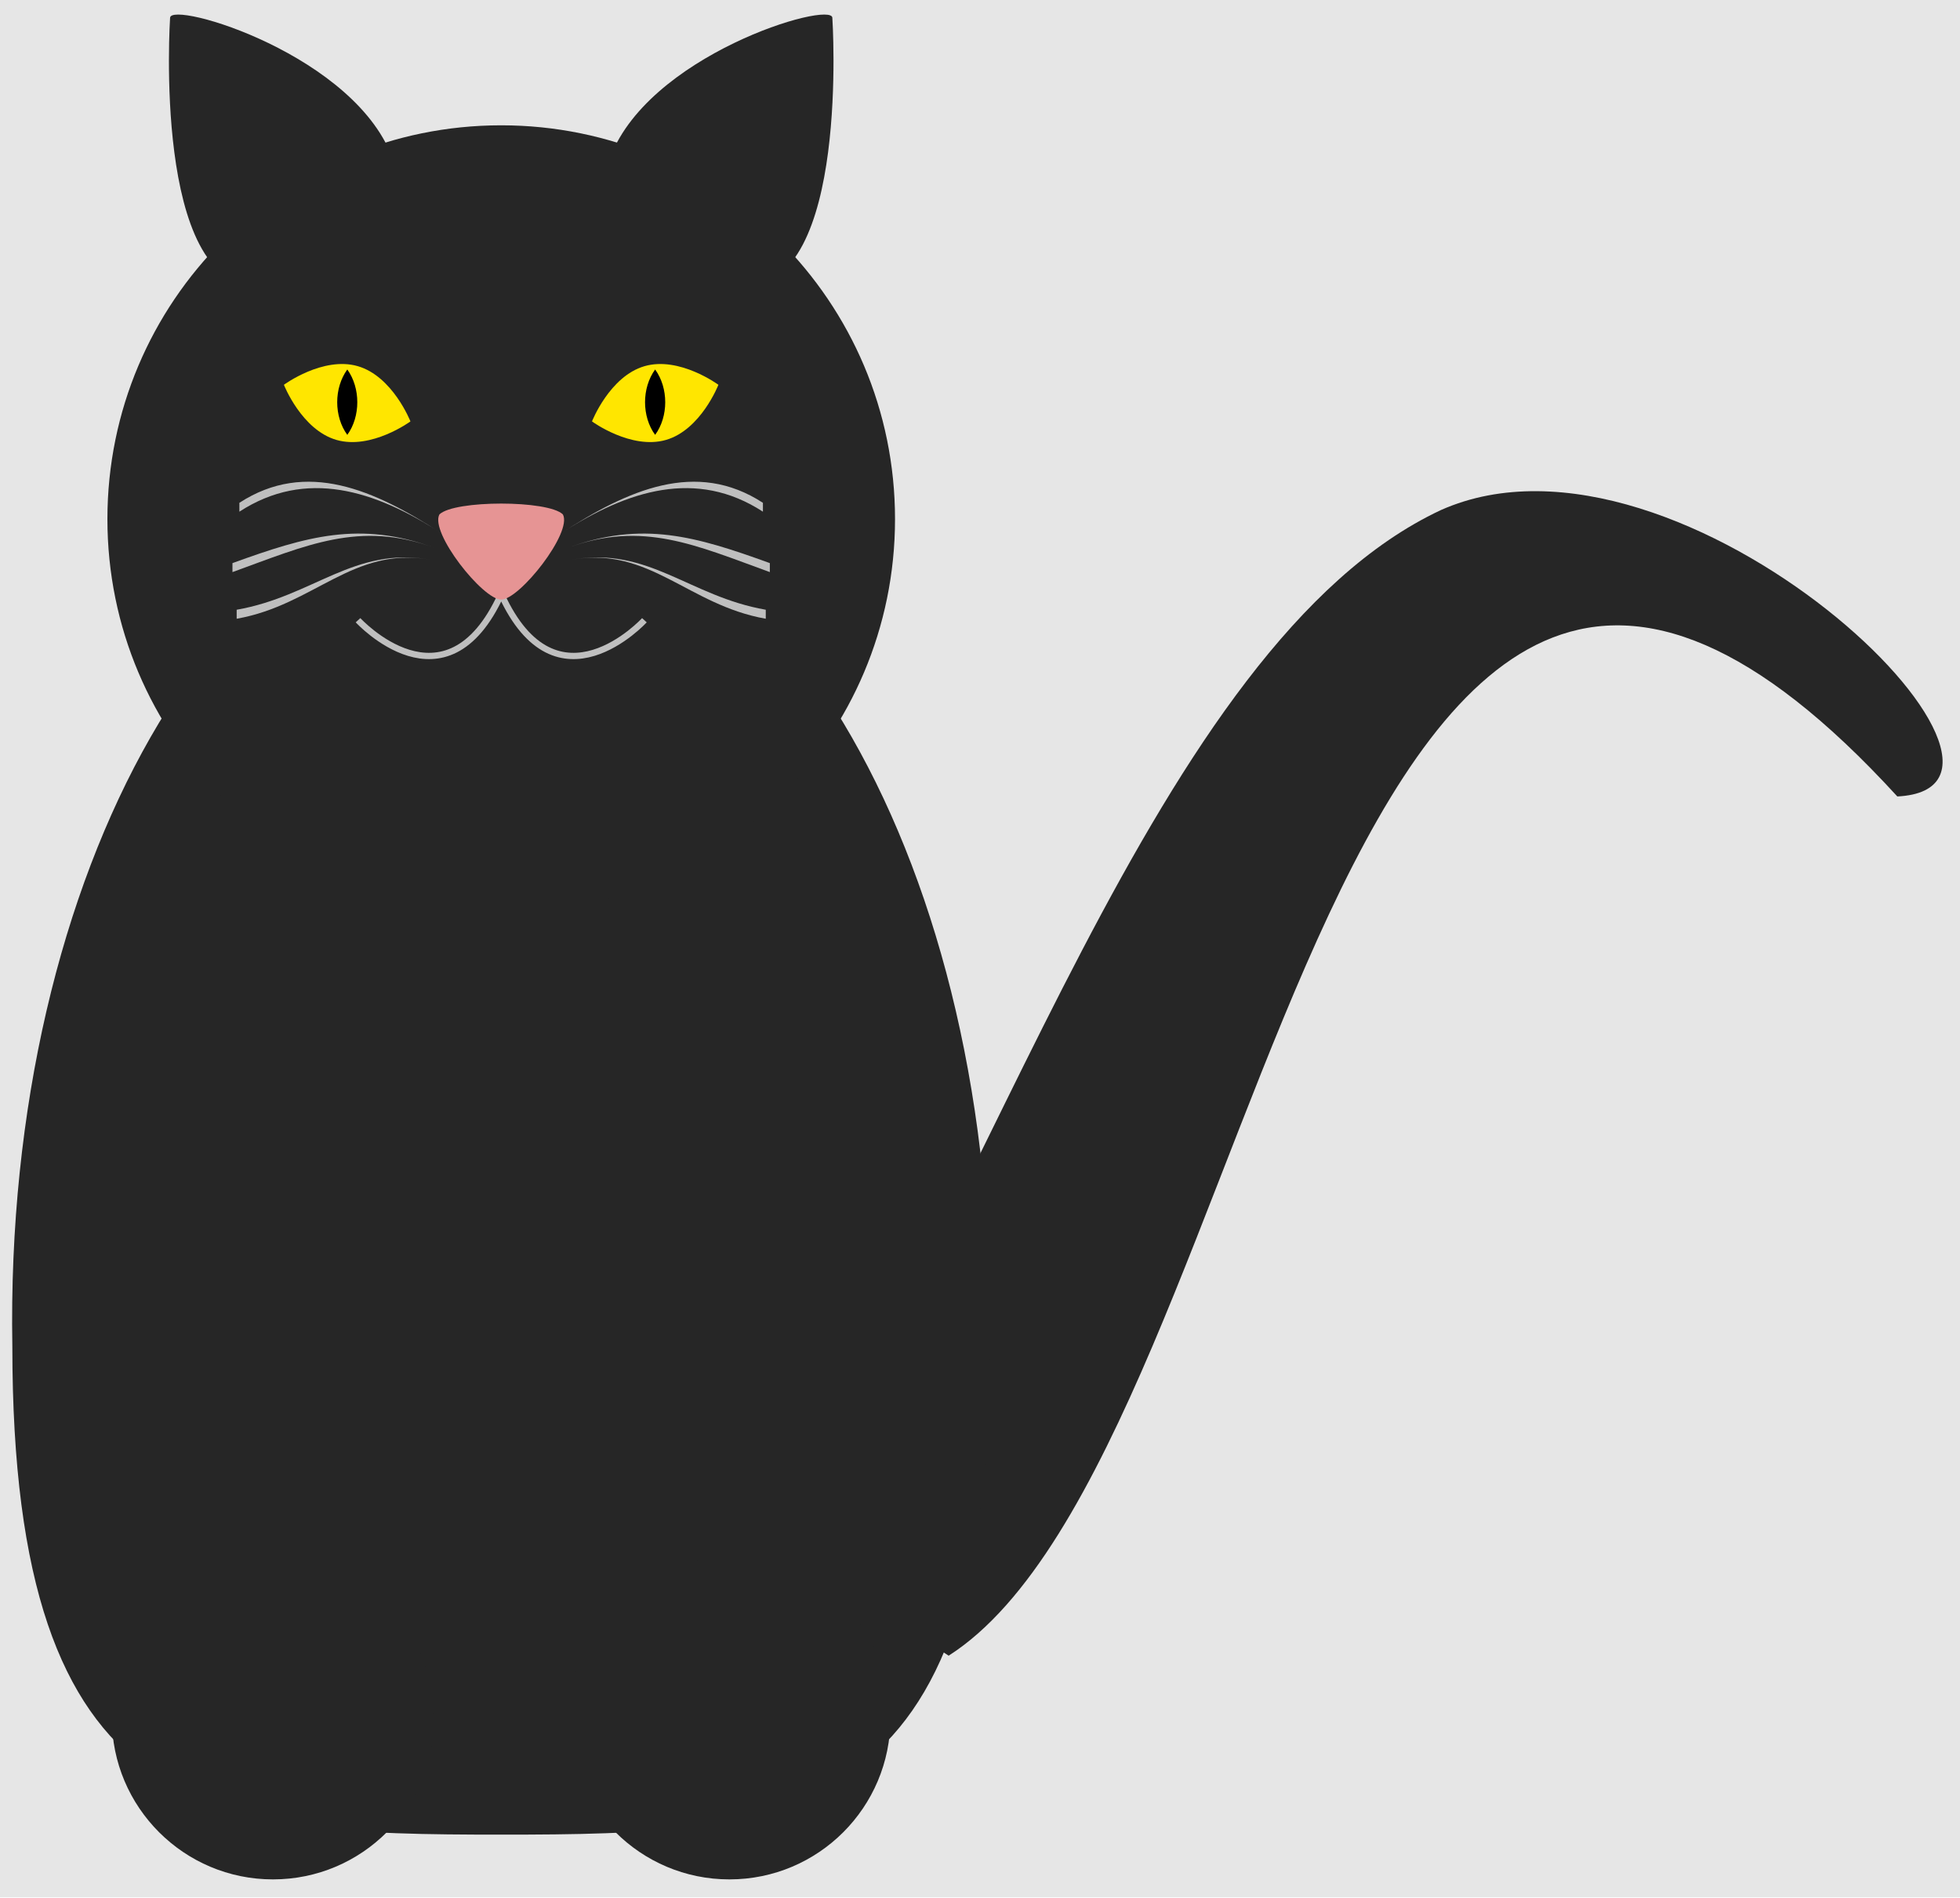
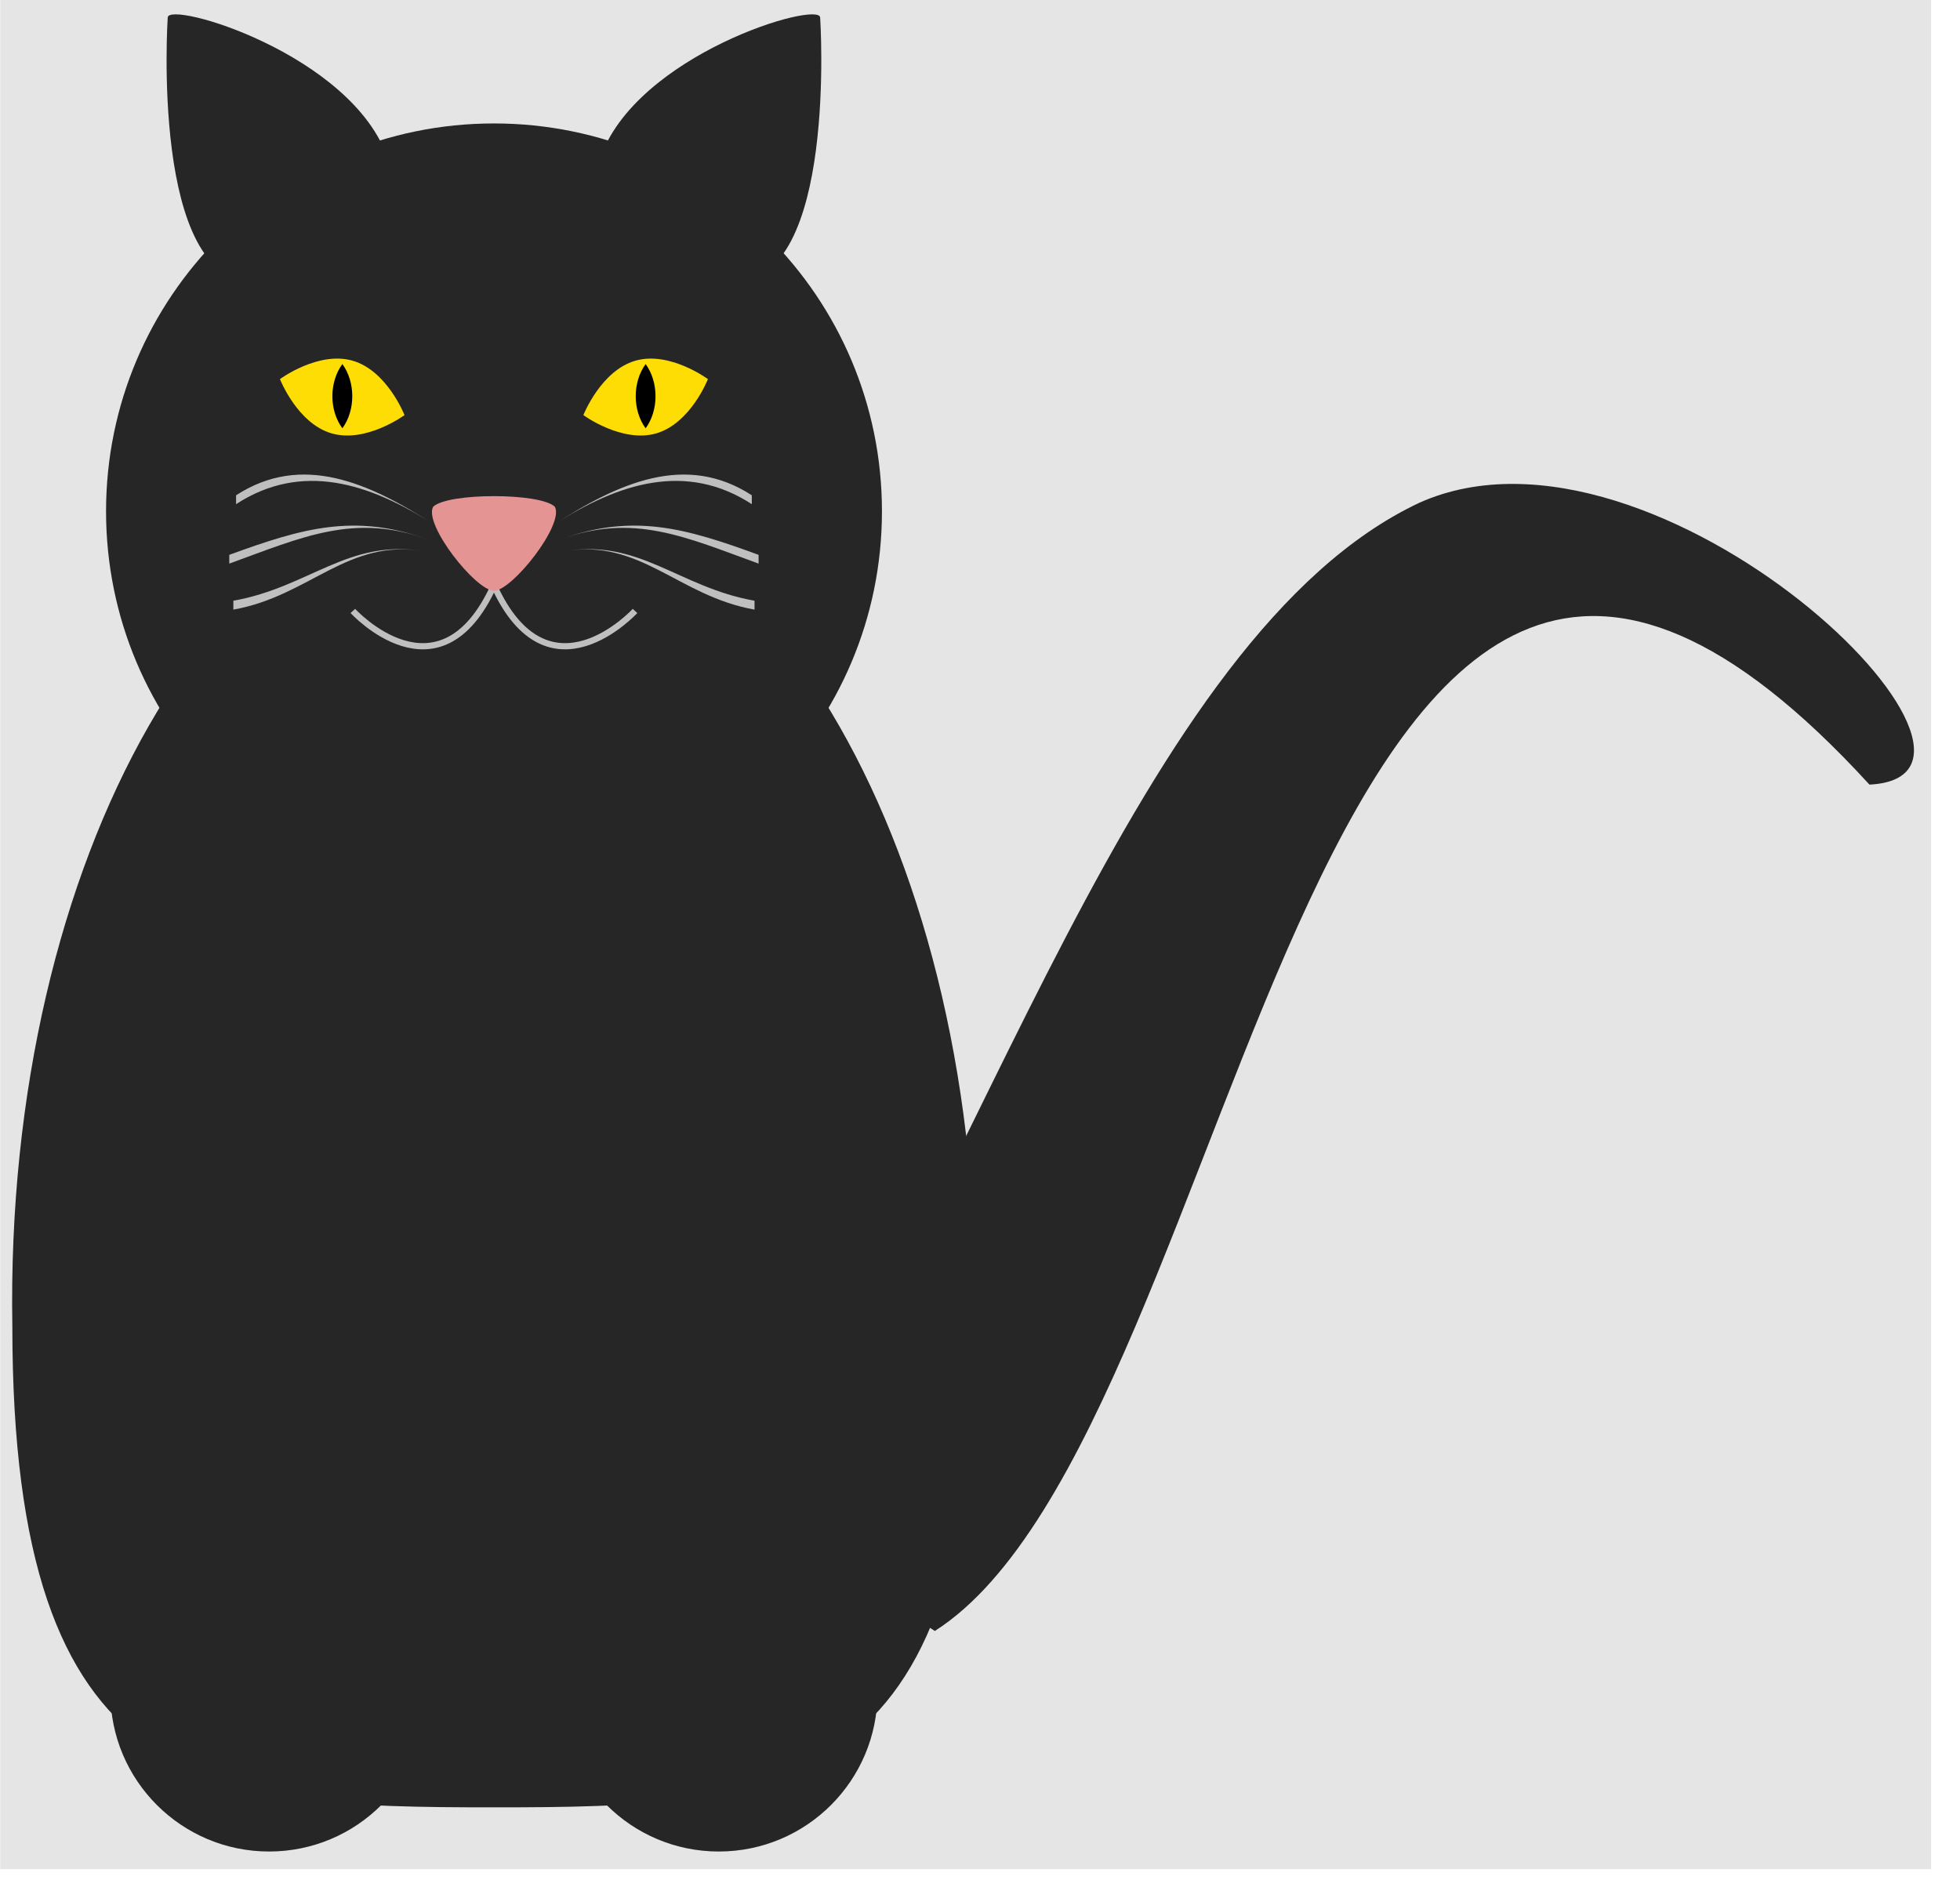
- <svg xmlns="http://www.w3.org/2000/svg" version="1.1" viewBox="0 -60.094 62.079 60.094">
-   <g id="page1">
-     <g transform="matrix(1 0 0 -1 0 0)">
-       <path d="M0 0H62.312V60.32H0Z" fill="#e6e6e6" />
-       <path d="M24.379 11.34C31.465 21.828 36.566 39.684 45.637 43.938C53.293 47.34 65.766 35.148 60.094 34.867C41.953 54.707 40.254 14.172 30.047 7.652Z" fill="#262626" />
-       <path d="M31.355 17.445C31.355 2.332 25.113 1.984 15.875 1.984C6.637 1.984 0.391 2.332 0.391 17.445C0.129 32.562 7.156 44.695 15.875 44.695C24.59 44.695 31.617 32.562 31.355 17.445Z" fill="#262626" />
-       <path d="M19.277 54.969C20.41 58.348 26.363 60.094 26.363 59.527C26.363 59.527 26.93 51.023 23.586 51.023C21.234 50.457 19.277 50.457 19.277 54.969Z" fill="#262626" />
-       <path d="M12.473 54.969C11.34 58.348 5.387 60.094 5.387 59.527C5.387 59.527 4.82 51.023 8.16 51.023C10.512 50.457 12.473 50.457 12.473 54.969Z" fill="#262626" />
-       <path d="M28.348 43.652C28.348 50.543 22.762 56.125 15.875 56.125C8.984 56.125 3.402 50.543 3.402 43.652C3.402 36.766 8.984 31.18 15.875 31.18C22.762 31.18 28.348 36.766 28.348 43.652Z" fill="#262626" />
-       <path d="M13 46.746C13 46.746 11.762 45.84 10.656 46.16C9.551 46.48 8.992 47.906 8.992 47.906S10.227 48.816 11.332 48.496C12.438 48.176 13 46.746 13 46.746Z" fill="#ffe600" />
-       <path d="M18.75 46.746C18.75 46.746 19.988 45.84 21.094 46.16C22.199 46.48 22.754 47.906 22.754 47.906S21.52 48.816 20.414 48.496C19.309 48.176 18.75 46.746 18.75 46.746Z" fill="#ffe600" />
-       <path d="M11 48.391C11.422 47.805 11.422 46.902 11 46.32C10.574 46.902 10.574 47.805 11 48.391Z" />
-       <path d="M20.75 48.391C21.176 47.805 21.176 46.902 20.75 46.32C20.324 46.902 20.324 47.805 20.75 48.391Z" />
-       <path d="M11.34 40.449C11.34 40.449 14.117 37.418 15.875 41.273C17.633 37.418 20.41 40.449 20.41 40.449" stroke="#bfbfbf" fill="none" stroke-width="0.199" stroke-miterlimit="10" />
-       <path d="M13.918 43.801C14.391 44.258 17.359 44.258 17.828 43.801C18.141 43.23 16.457 41.102 15.875 41.102C15.289 41.102 13.605 43.23 13.918 43.801Z" fill="#e69494" />
-       <path d="M18.109 42.367C20.574 42.801 21.789 40.93 24.254 40.496V40.781C21.82 41.207 20.547 42.793 18.109 42.367Z" fill="#bfbfbf" />
-       <path d="M13.641 42.367C11.176 42.801 9.957 40.93 7.496 40.496V40.781C9.93 41.207 11.203 42.793 13.641 42.367Z" fill="#bfbfbf" />
-       <path d="M18.004 42.75C20.359 43.605 22.027 42.828 24.383 41.973V42.258C22.035 43.109 20.352 43.602 18.004 42.75Z" fill="#bfbfbf" />
-       <path d="M13.742 42.75C11.387 43.605 9.719 42.828 7.363 41.973V42.258C9.711 43.109 11.395 43.602 13.742 42.75Z" fill="#bfbfbf" />
-       <path d="M17.777 43.207C19.883 44.574 22.059 45.254 24.164 43.887V44.168C22.051 45.543 19.891 44.582 17.777 43.207Z" fill="#bfbfbf" />
-       <path d="M13.973 43.207C11.867 44.574 9.688 45.254 7.582 43.887V44.168C9.699 45.543 11.859 44.582 13.973 43.207Z" fill="#bfbfbf" />
-       <path d="M13.746 5.668C13.746 8.488 11.465 10.77 8.645 10.77C5.828 10.77 3.543 8.488 3.543 5.668C3.543 2.852 5.828 0.566 8.645 0.566C11.465 0.566 13.746 2.852 13.746 5.668Z" fill="#262626" />
-       <path d="M28.203 5.668C28.203 8.488 25.922 10.77 23.102 10.77C20.285 10.77 18 8.488 18 5.668C18 2.852 20.285 0.566 23.102 0.566C25.922 0.566 28.203 2.852 28.203 5.668Z" fill="#262626" />
-     </g>
+ <svg xmlns="http://www.w3.org/2000/svg" width="62.079" height="60.094" viewBox="0 0 62.079 60.094">
+   <defs>
+     <clipPath id="clip-0">
+       <path clip-rule="nonzero" d="M 0.008 0 L 61.164 0 L 61.164 59.203 L 0.008 59.203 Z M 0.008 0 " />
+     </clipPath>
+     <clipPath id="clip-1">
+       <path clip-rule="nonzero" d="M 0.008 15 L 31 15 L 31 58 L 0.008 58 Z M 0.008 15 " />
+     </clipPath>
+   </defs>
+   <g clip-path="url(#clip-0)">
+     <path fill-rule="nonzero" fill="rgb(89.999%, 89.999%, 89.999%)" fill-opacity="1" d="M 0.008 59.203 L 61.164 59.203 L 61.164 0 L 0.008 0 Z M 0.008 59.203 " />
  </g>
+   <path fill-rule="nonzero" fill="rgb(14.999%, 14.999%, 14.999%)" fill-opacity="1" d="M 24.023 48.031 C 31.004 37.699 36.031 20.105 44.969 15.918 C 52.508 12.566 64.793 24.574 59.211 24.852 C 41.336 5.305 39.66 45.238 29.609 51.66 Z M 24.023 48.031 " />
+   <g clip-path="url(#clip-1)">
+     <path fill-rule="nonzero" fill="rgb(14.999%, 14.999%, 14.999%)" fill-opacity="1" d="M 30.898 42.012 C 30.898 56.902 24.746 57.246 15.645 57.246 C 6.543 57.246 0.391 56.902 0.391 42.012 C 0.137 27.125 7.059 15.168 15.645 15.168 C 24.234 15.168 31.156 27.125 30.898 42.012 Z M 30.898 42.012 " />
+   </g>
+   <path fill-rule="nonzero" fill="rgb(14.999%, 14.999%, 14.999%)" fill-opacity="1" d="M 18.996 5.047 C 20.113 1.719 25.977 0 25.977 0.559 C 25.977 0.559 26.535 8.934 23.242 8.934 C 20.926 9.492 18.996 9.492 18.996 5.047 Z M 18.996 5.047 " />
+   <path fill-rule="nonzero" fill="rgb(14.999%, 14.999%, 14.999%)" fill-opacity="1" d="M 12.293 5.047 C 11.176 1.719 5.312 0 5.312 0.559 C 5.312 0.559 4.754 8.934 8.047 8.934 C 10.363 9.492 12.293 9.492 12.293 5.047 Z M 12.293 5.047 " />
+   <path fill-rule="nonzero" fill="rgb(14.999%, 14.999%, 14.999%)" fill-opacity="1" d="M 27.934 16.195 C 27.934 9.41 22.434 3.91 15.645 3.91 C 8.859 3.91 3.359 9.41 3.359 16.195 C 3.359 22.98 8.859 28.484 15.645 28.484 C 22.434 28.484 27.934 22.98 27.934 16.195 Z M 27.934 16.195 " />
+   <path fill-rule="nonzero" fill="rgb(99.294%, 86.508%, 1.411%)" fill-opacity="1" d="M 12.812 13.148 C 12.812 13.148 11.594 14.043 10.504 13.727 C 9.414 13.41 8.867 12.008 8.867 12.008 C 8.867 12.008 10.082 11.109 11.172 11.426 C 12.262 11.742 12.812 13.148 12.812 13.148 Z M 12.812 13.148 " />
+   <path fill-rule="nonzero" fill="rgb(99.294%, 86.508%, 1.411%)" fill-opacity="1" d="M 18.477 13.148 C 18.477 13.148 19.699 14.043 20.785 13.727 C 21.875 13.41 22.422 12.008 22.422 12.008 C 22.422 12.008 21.207 11.109 20.121 11.426 C 19.031 11.742 18.477 13.148 18.477 13.148 Z M 18.477 13.148 " />
+   <path fill-rule="nonzero" fill="rgb(0%, 0%, 0%)" fill-opacity="1" d="M 10.844 11.531 C 11.262 12.105 11.262 12.996 10.844 13.566 C 10.422 12.996 10.422 12.105 10.844 11.531 Z M 10.844 11.531 " />
+   <path fill-rule="nonzero" fill="rgb(0%, 0%, 0%)" fill-opacity="1" d="M 20.449 11.531 C 20.867 12.105 20.867 12.996 20.449 13.566 C 20.031 12.996 20.031 12.105 20.449 11.531 Z M 20.449 11.531 " />
+   <path fill="none" stroke-width="0.199" stroke-linecap="butt" stroke-linejoin="miter" stroke="rgb(75%, 75%, 75%)" stroke-opacity="1" stroke-miterlimit="10" d="M -4.537 43.286 C -4.537 43.286 -1.758 40.252 -0.001 44.106 C 1.755 40.252 4.535 43.286 4.535 43.286 " transform="matrix(0.985148, 0, 0, -0.985148, 15.64559, 61.99435)" />
+   <path fill-rule="nonzero" fill="rgb(89.999%, 57.999%, 57.999%)" fill-opacity="1" d="M 13.719 16.051 C 14.184 15.602 17.109 15.602 17.574 16.051 C 17.879 16.613 16.223 18.711 15.645 18.711 C 15.07 18.711 13.41 16.613 13.719 16.051 Z M 13.719 16.051 " />
+   <path fill-rule="nonzero" fill="rgb(75%, 75%, 75%)" fill-opacity="1" d="M 17.848 17.465 C 20.277 17.035 21.473 18.879 23.898 19.309 L 23.898 19.027 C 21.5 18.605 20.246 17.043 17.848 17.465 Z M 17.848 17.465 " />
+   <path fill-rule="nonzero" fill="rgb(75%, 75%, 75%)" fill-opacity="1" d="M 13.445 17.465 C 11.016 17.035 9.816 18.879 7.391 19.309 L 7.391 19.027 C 9.789 18.605 11.043 17.043 13.445 17.465 Z M 13.445 17.465 " />
+   <path fill-rule="nonzero" fill="rgb(75%, 75%, 75%)" fill-opacity="1" d="M 17.746 17.086 C 20.066 16.242 21.707 17.008 24.027 17.852 L 24.027 17.574 C 21.719 16.73 20.059 16.246 17.746 17.086 Z M 17.746 17.086 " />
+   <path fill-rule="nonzero" fill="rgb(75%, 75%, 75%)" fill-opacity="1" d="M 13.547 17.086 C 11.227 16.242 9.582 17.008 7.262 17.852 L 7.262 17.574 C 9.574 16.73 11.234 16.246 13.547 17.086 Z M 13.547 17.086 " />
+   <path fill-rule="nonzero" fill="rgb(75%, 75%, 75%)" fill-opacity="1" d="M 17.52 16.633 C 19.594 15.289 21.738 14.621 23.812 15.969 L 23.812 15.688 C 21.73 14.336 19.602 15.281 17.52 16.633 Z M 17.52 16.633 " />
+   <path fill-rule="nonzero" fill="rgb(75%, 75%, 75%)" fill-opacity="1" d="M 13.773 16.633 C 11.695 15.289 9.551 14.621 7.477 15.969 L 7.477 15.688 C 9.562 14.336 11.688 15.281 13.773 16.633 Z M 13.773 16.633 " />
+   <path fill-rule="nonzero" fill="rgb(14.999%, 14.999%, 14.999%)" fill-opacity="1" d="M 13.551 53.617 C 13.551 50.84 11.301 48.59 8.523 48.59 C 5.75 48.59 3.496 50.84 3.496 53.617 C 3.496 56.395 5.75 58.645 8.523 58.645 C 11.301 58.645 13.551 56.395 13.551 53.617 Z M 13.551 53.617 " />
+   <path fill-rule="nonzero" fill="rgb(14.999%, 14.999%, 14.999%)" fill-opacity="1" d="M 27.793 53.617 C 27.793 50.84 25.543 48.59 22.766 48.59 C 19.992 48.59 17.742 50.84 17.742 53.617 C 17.742 56.395 19.992 58.645 22.766 58.645 C 25.543 58.645 27.793 56.395 27.793 53.617 Z M 27.793 53.617 " />
</svg>
